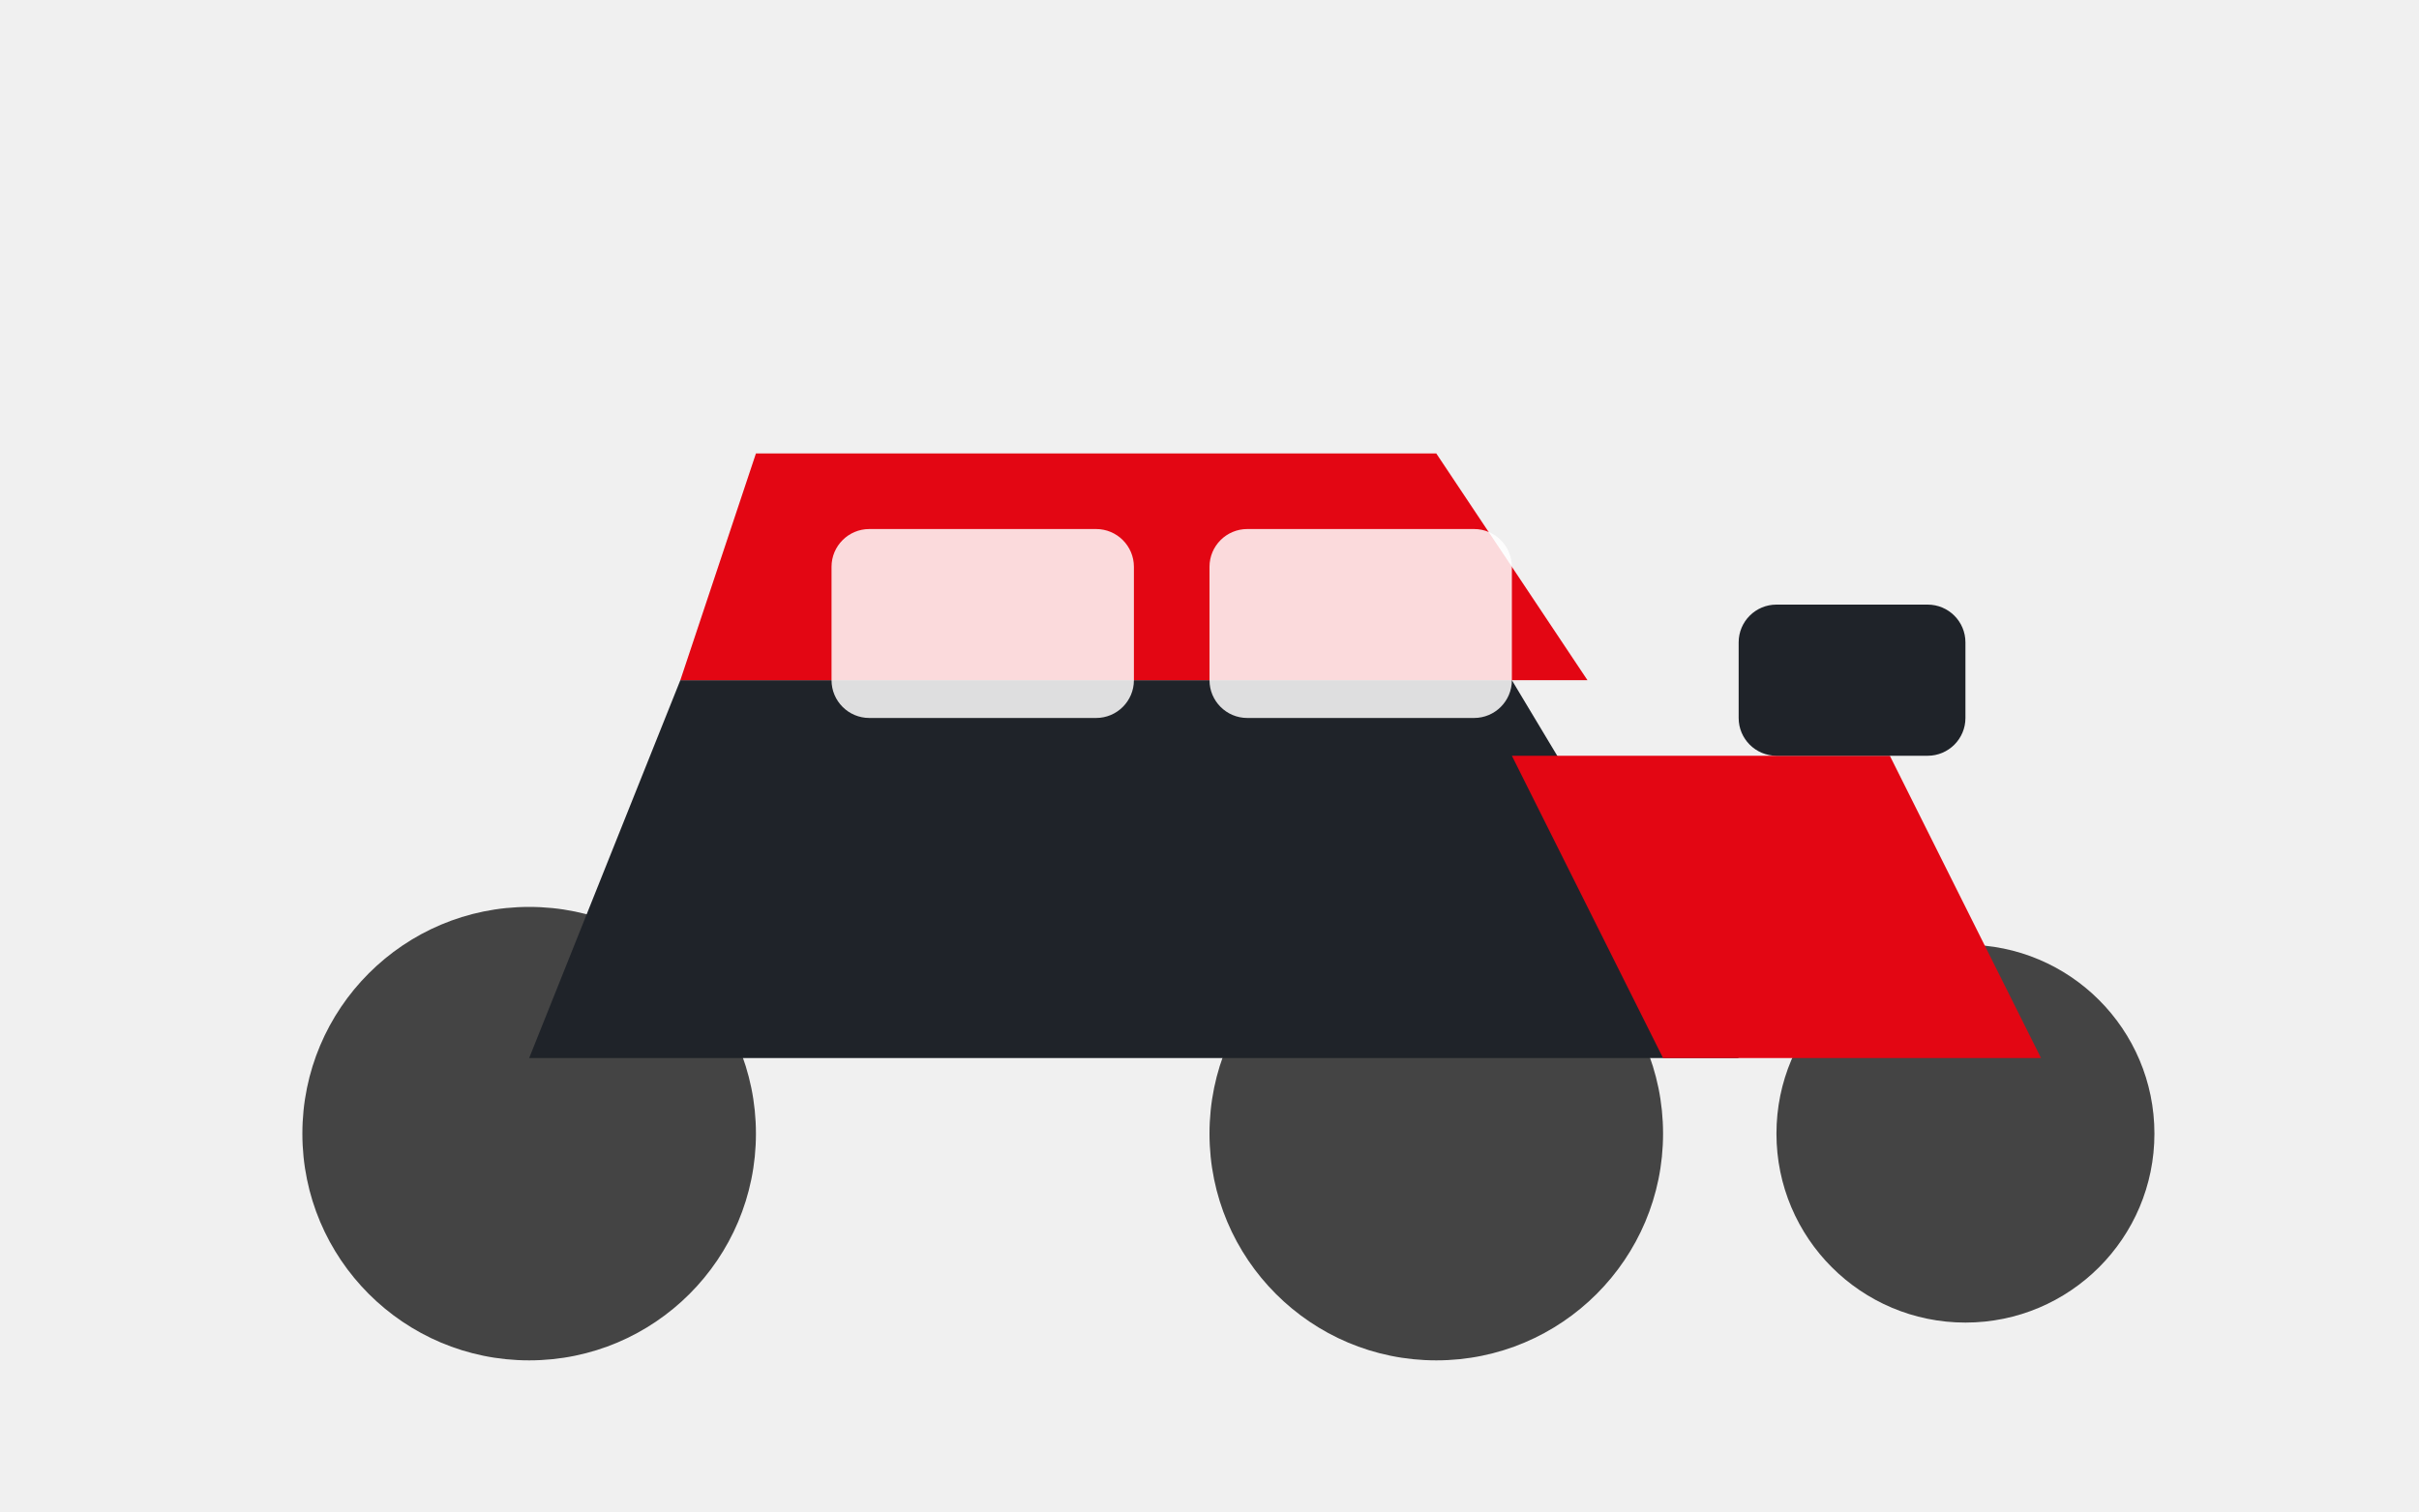
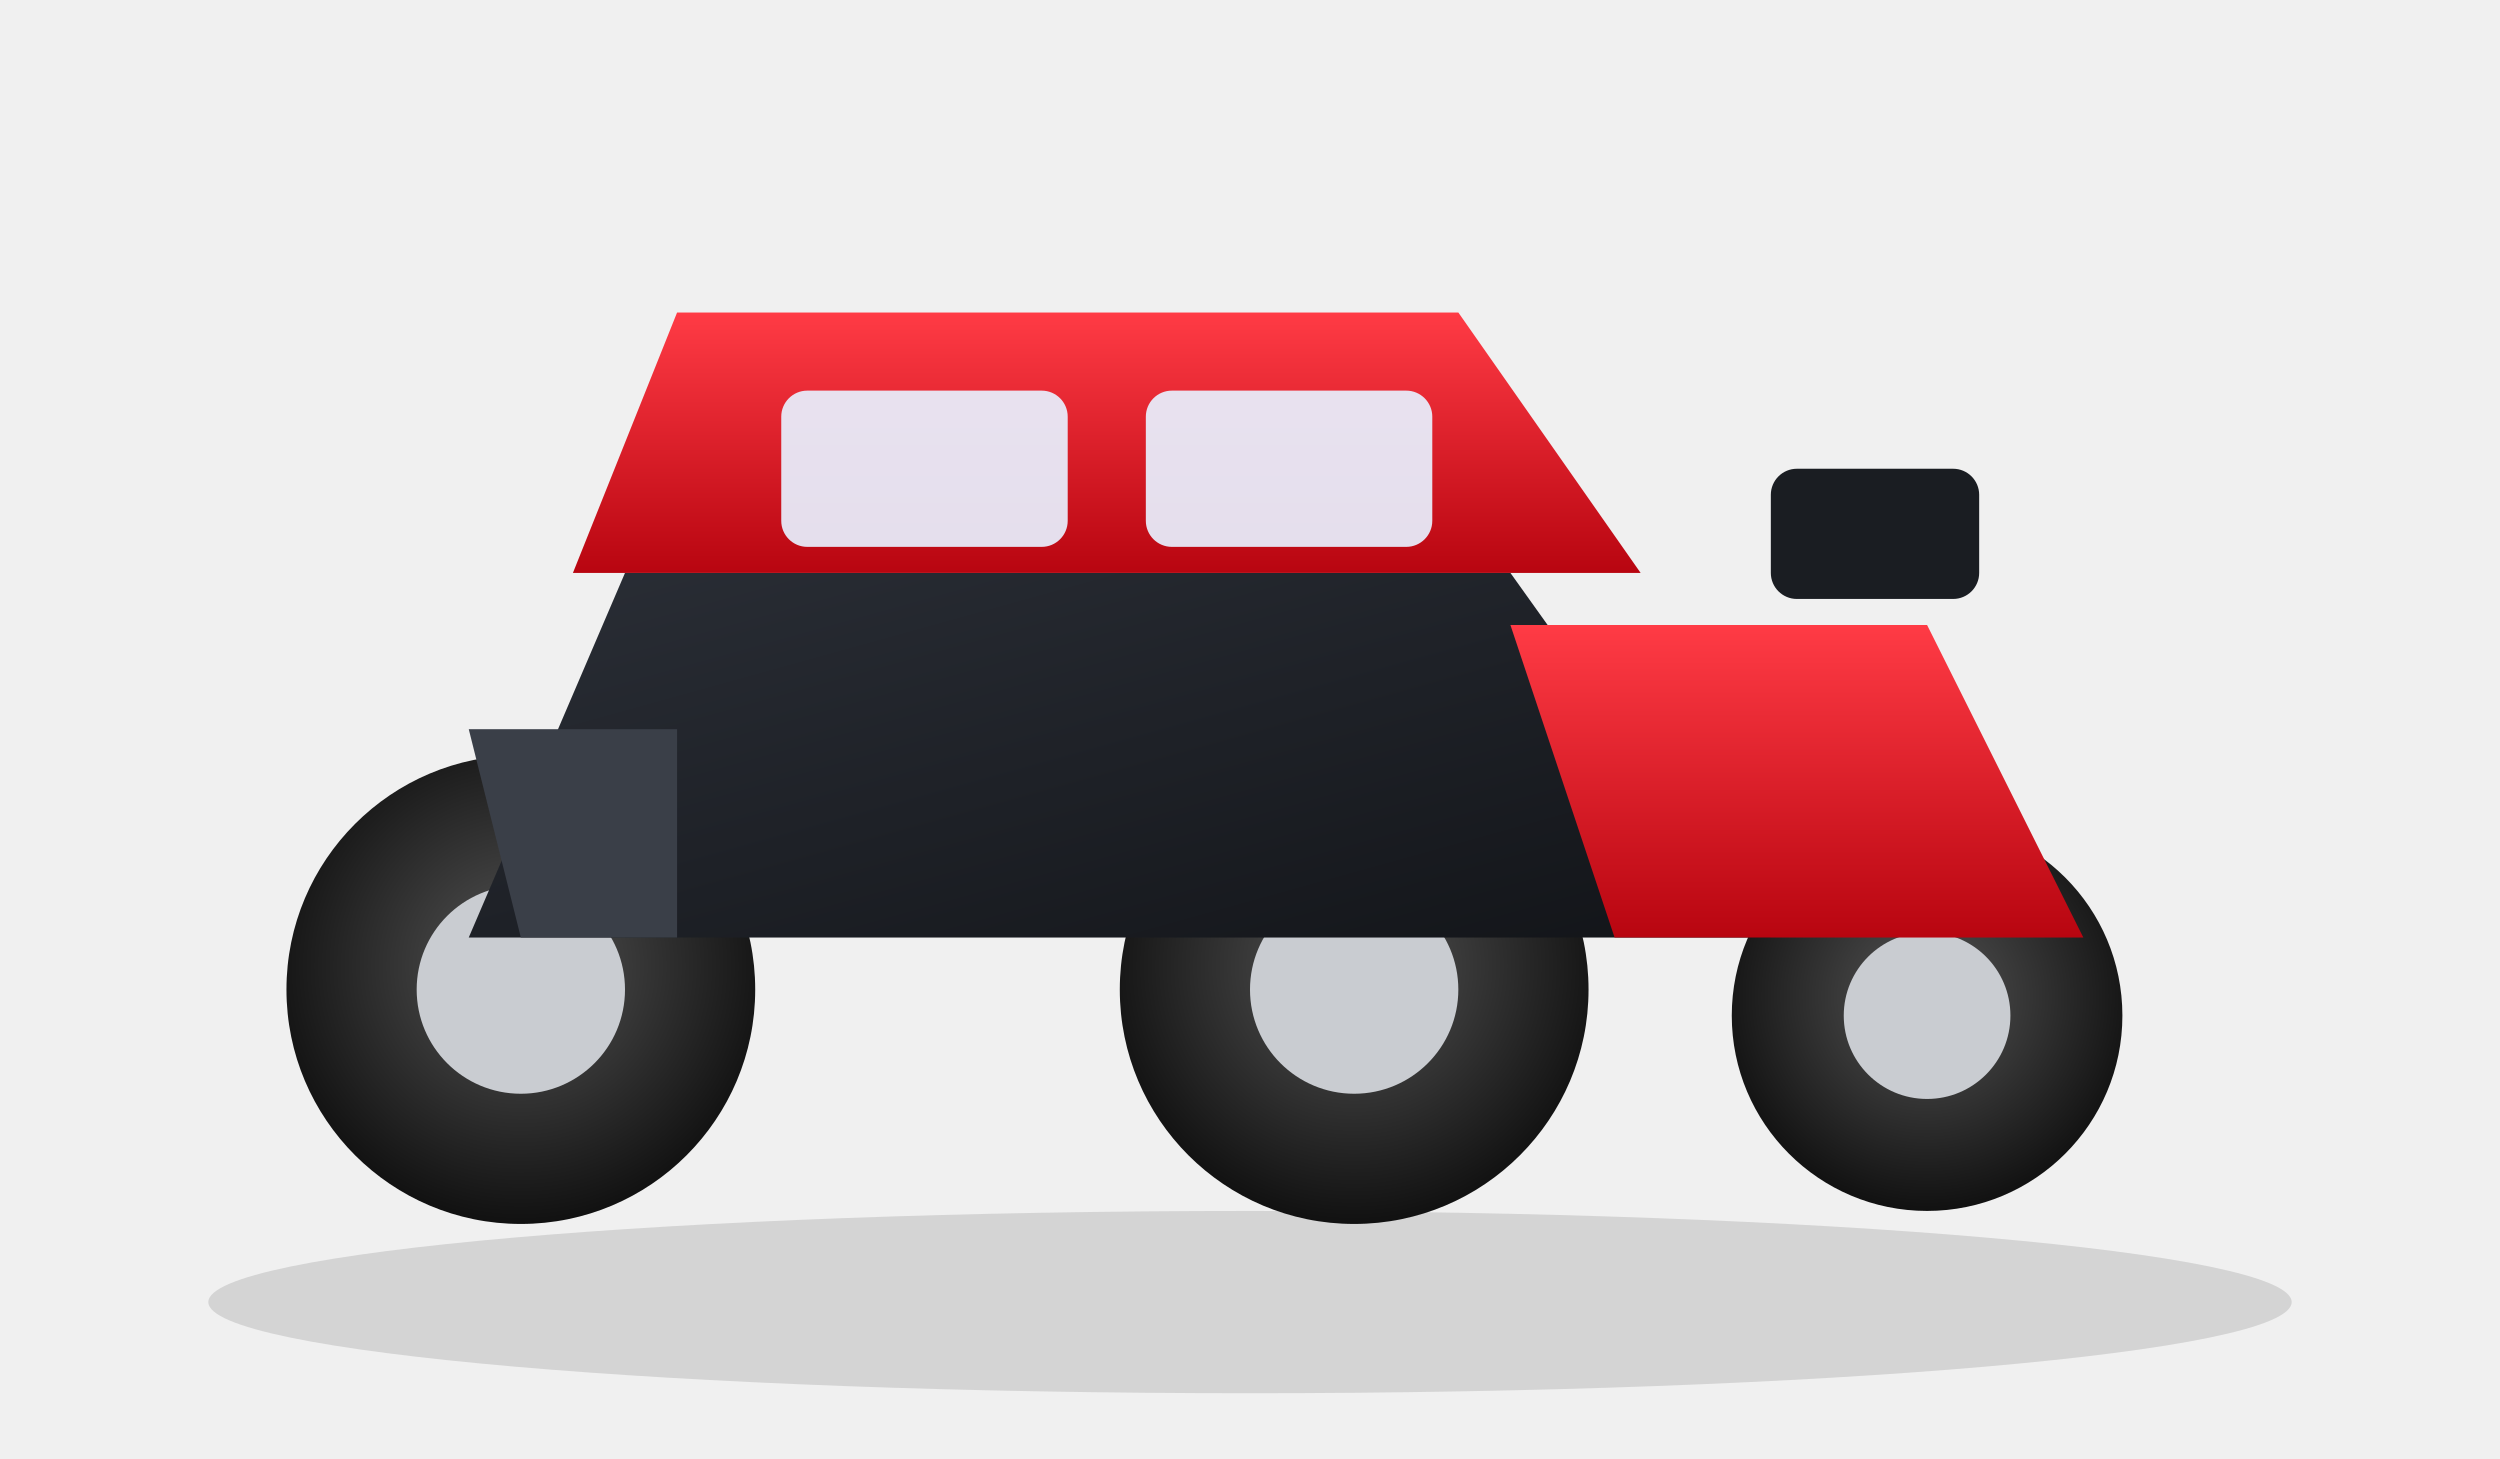
- <svg xmlns="http://www.w3.org/2000/svg" viewBox="0 0 64 40" width="128" height="80">
-   <circle cx="14" cy="30" r="6" fill="#444" />
-   <circle cx="38" cy="30" r="6" fill="#444" />
-   <circle cx="52" cy="30" r="5" fill="#444" />
-   <path d="M18 18h22l6 10H14z" fill="#1f2329" />
-   <path d="M20 12h18l4 6H18z" fill="#e30613" />
-   <rect x="22" y="14" width="8" height="5" rx="1" fill="#fff" opacity=".85" />
-   <rect x="32" y="14" width="8" height="5" rx="1" fill="#fff" opacity=".85" />
-   <path d="M40 20h10l4 8H44z" fill="#e30613" />
-   <rect x="46" y="16" width="6" height="4" rx="1" fill="#1f2329" />
+ <svg xmlns="http://www.w3.org/2000/svg" viewBox="0 0 96 56" width="192" height="112">
+   <defs>
+     <linearGradient id="tCab" x1="0" y1="0" x2="0" y2="1">
+       <stop offset="0%" stop-color="#ff3b45" />
+       <stop offset="100%" stop-color="#b80510" />
+     </linearGradient>
+     <linearGradient id="tBody" x1="0" y1="0" x2="1" y2="1">
+       <stop offset="0%" stop-color="#2a2e36" />
+       <stop offset="100%" stop-color="#121418" />
+     </linearGradient>
+     <radialGradient id="tTire" cx="50%" cy="45%" r="55%">
+       <stop offset="0%" stop-color="#555" />
+       <stop offset="100%" stop-color="#111" />
+     </radialGradient>
+   </defs>
+   <ellipse cx="48" cy="50" rx="40" ry="3.5" fill="#000" opacity=".12" />
+   <circle cx="20" cy="38" r="9" fill="url(#tTire)" />
+   <circle cx="20" cy="38" r="4" fill="#c9ccd1" />
+   <circle cx="52" cy="38" r="9" fill="url(#tTire)" />
+   <circle cx="52" cy="38" r="4" fill="#c9ccd1" />
+   <circle cx="74" cy="39" r="7.5" fill="url(#tTire)" />
+   <circle cx="74" cy="39" r="3.2" fill="#c9ccd1" />
+   <path d="M24 22h34l10 14H18z" fill="url(#tBody)" />
+   <path d="M26 12h30l7 10H22z" fill="url(#tCab)" />
+   <rect x="30" y="15" width="11" height="6" rx="1" fill="#e8f1ff" opacity=".92" />
+   <rect x="44" y="15" width="11" height="6" rx="1" fill="#e8f1ff" opacity=".92" />
+   <path d="M58 24h16l6 12H62z" fill="url(#tCab)" />
+   <rect x="68" y="18" width="8" height="5" rx="1" fill="#1a1d22" />
+   <path d="M18 28h8v8H20z" fill="#3a3f48" />
</svg>
